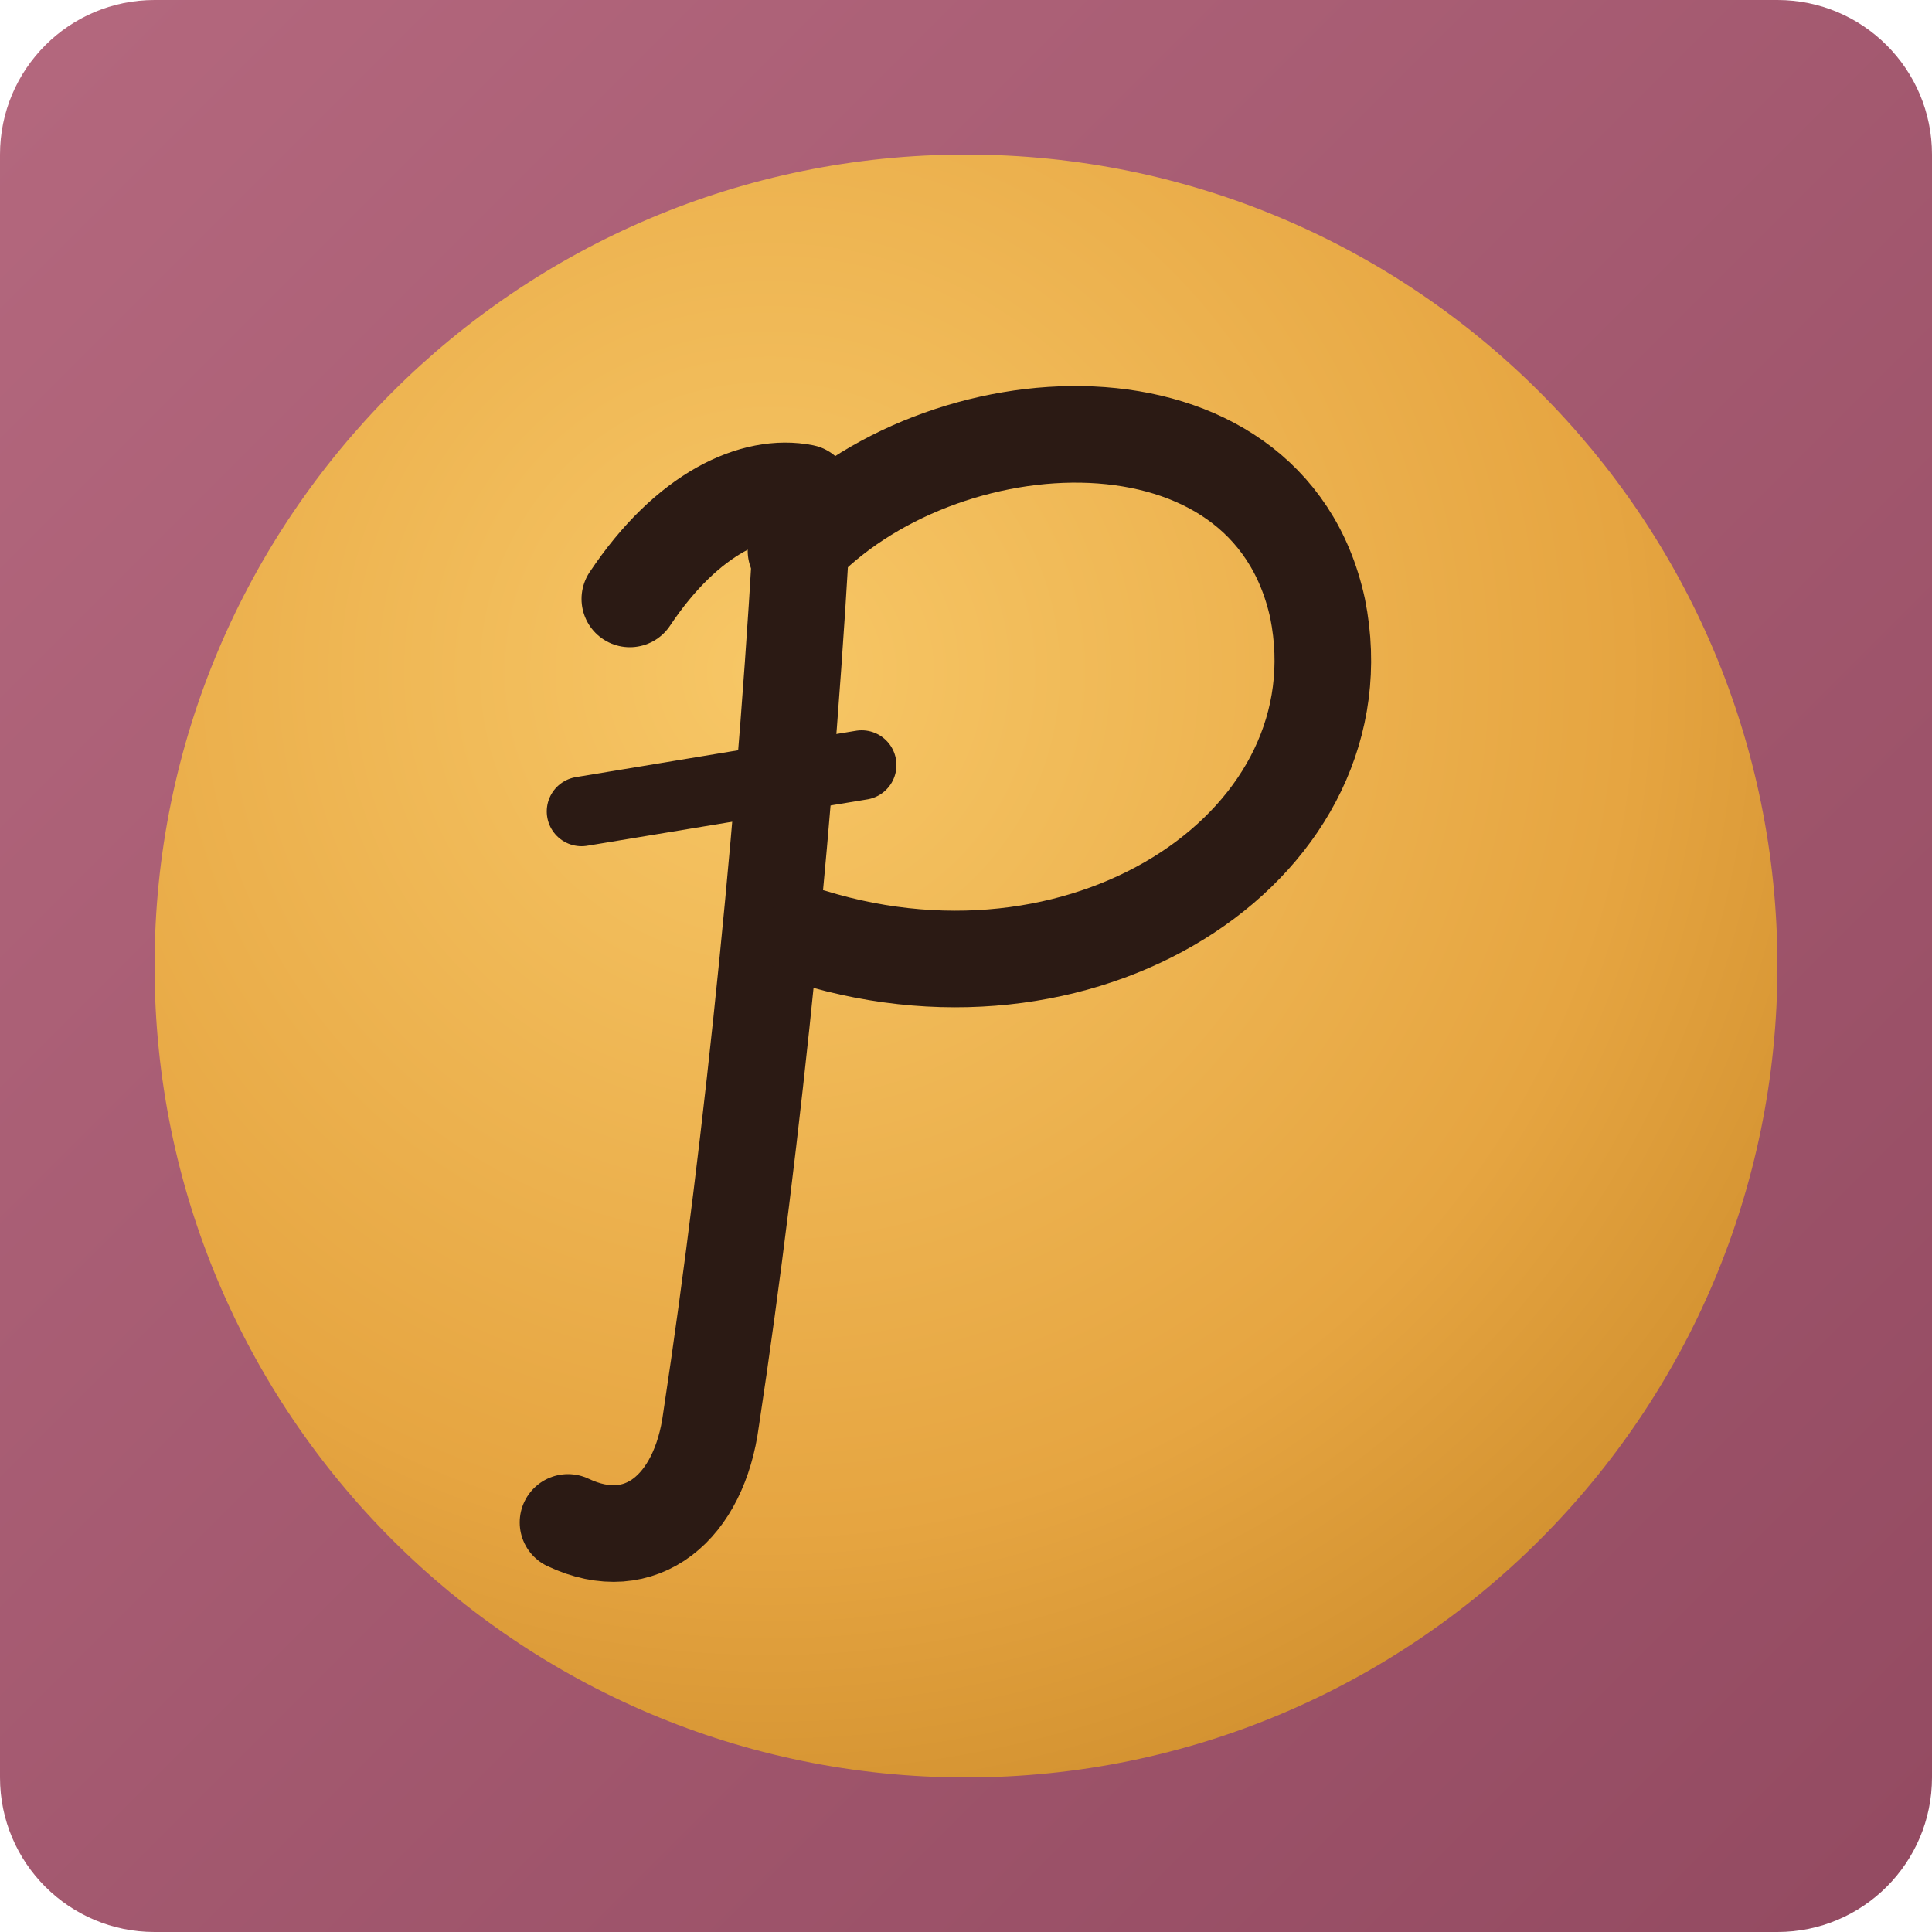
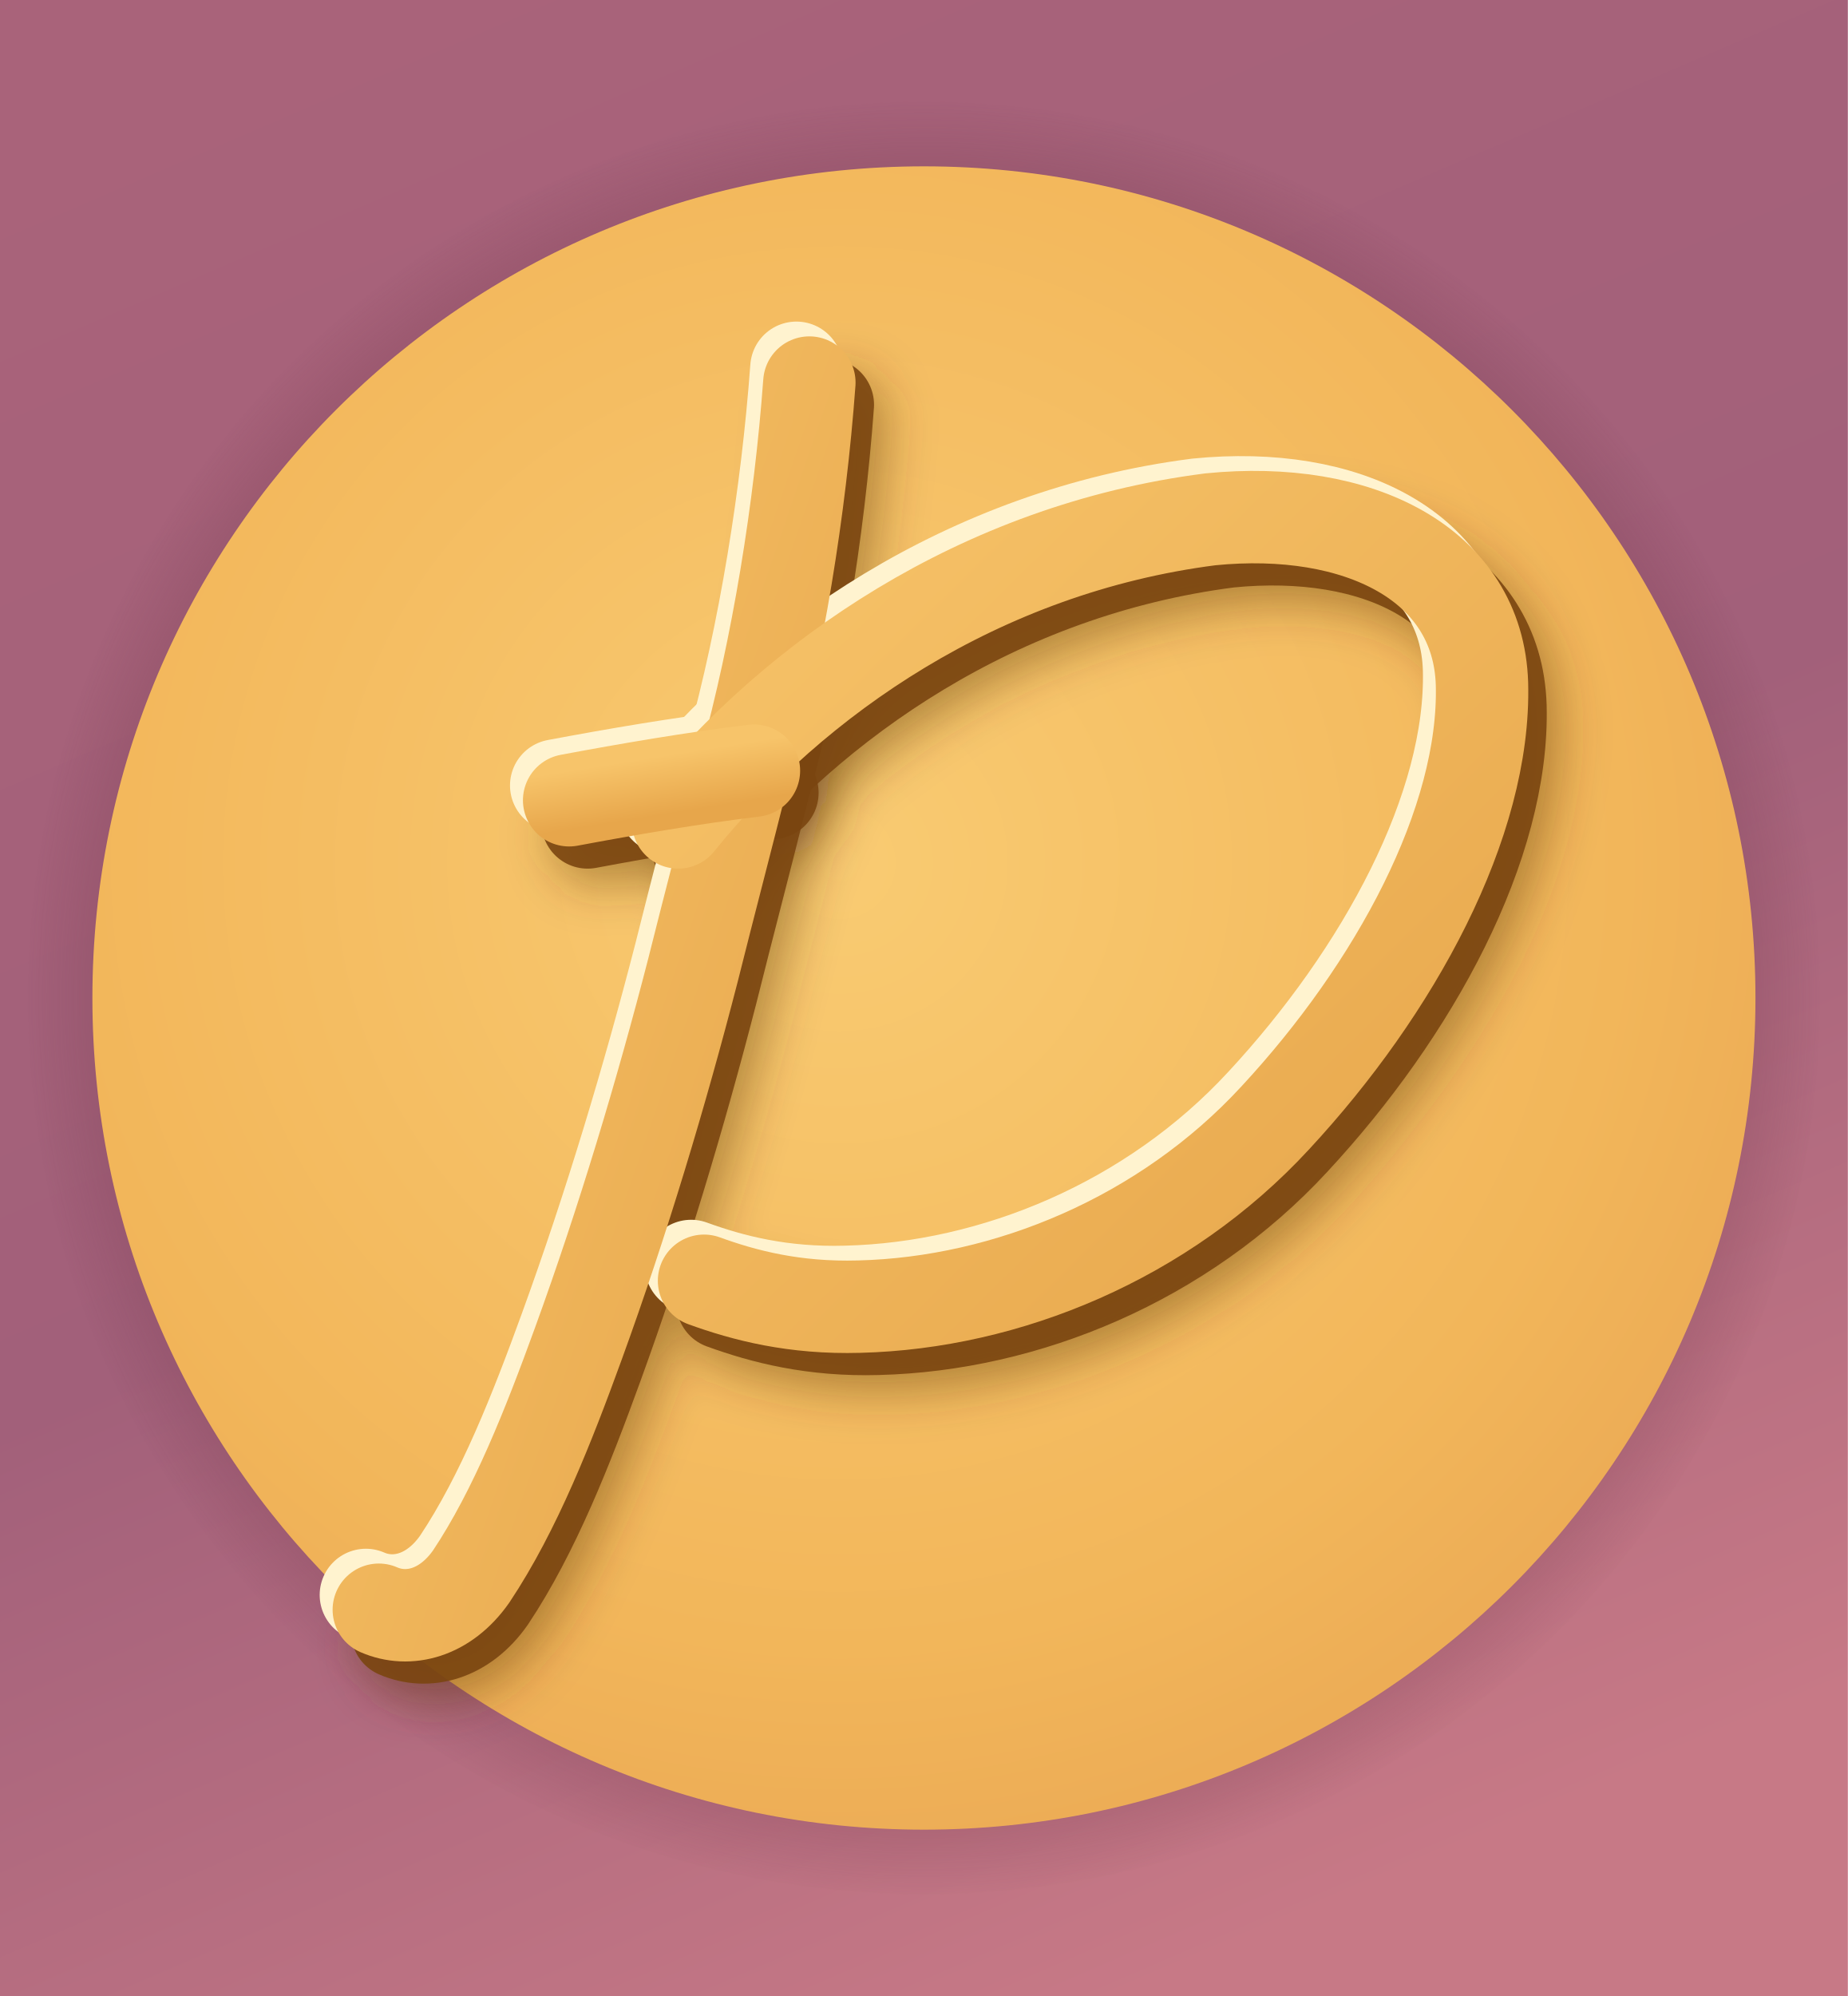
- <svg xmlns="http://www.w3.org/2000/svg" viewBox="0 0 100 100">
+ <svg xmlns="http://www.w3.org/2000/svg" viewBox="0 0 100 108">
  <defs>
-     <linearGradient id="s" x1="0" y1="0" x2="1" y2="1">
-       <stop offset="0" stop-color="#B4687E" />
-       <stop offset="1" stop-color="#934A61" />
+     <linearGradient id="sq" x1="0.2" y1="0" x2="0.6" y2="1">
+       <stop offset="0" stop-color="#A9637A" />
+       <stop offset="0.55" stop-color="#A2607A" />
+       <stop offset="1" stop-color="#C77986" />
    </linearGradient>
-     <radialGradient id="d" cx="0.38" cy="0.32" r="0.75">
-       <stop offset="0" stop-color="#F7C766" />
-       <stop offset="0.7" stop-color="#E6A541" />
-       <stop offset="1" stop-color="#D08F2E" />
+     <radialGradient id="halo" cx="0.5" cy="0.5" r="0.5">
+       <stop offset="0.84" stop-color="#6E3448" stop-opacity="0.4" />
+       <stop offset="1" stop-color="#6E3448" stop-opacity="0" />
    </radialGradient>
+     <radialGradient id="dc" cx="0.45" cy="0.42" r="0.62">
+       <stop offset="0" stop-color="#F9CB72" />
+       <stop offset="0.75" stop-color="#F2B65A" />
+       <stop offset="1" stop-color="#EBAA55" />
+     </radialGradient>
+     <linearGradient id="pf" x1="0" y1="0" x2="1" y2="1">
+       <stop offset="0" stop-color="#F7C46A" />
+       <stop offset="1" stop-color="#E7A64B" />
+     </linearGradient>
+     <filter id="soft" x="-20%" y="-20%" width="140%" height="140%">
+       <feGaussianBlur stdDeviation="1.3" />
+     </filter>
  </defs>
-   <rect width="100" height="100" rx="8" fill="url(#s)" />
-   <circle cx="50" cy="50" r="42" fill="url(#d)" />
-   <g transform="translate(-4.4 -2)" fill="none" stroke="#2B1A14" stroke-width="5" stroke-linecap="round" stroke-linejoin="round">
-     <path d="M37 33C40 28.5 43.5 27 46 27.5C45.2 43 43.4 61 41.2 75.5C40.6 80 37.6 82.6 33.8 80.8" />
-     <path d="M45.6 30.5C53 22.5 70 21.5 72.6 33.5C75 45.5 61 55 46.4 50.5" />
-     <path d="M34.5 44L49 41.6" stroke-width="3.6" />
+   <rect width="100" height="108" fill="url(#sq)" />
+   <circle cx="50" cy="54" r="48.5" fill="url(#halo)" />
+   <circle cx="50" cy="54" r="45" fill="url(#dc)" />
+   <g transform="translate(-6.5 -1.5)" fill="none" stroke-linecap="round" stroke-linejoin="round" stroke-width="5">
+     <g transform="translate(1.6 2)" stroke="#5C3208" stroke-opacity="0.45" filter="url(#soft)">
+       <path d="M50.3 22.2C49.8 29 48.6 36.5 46.8 43C45.8 47 44.9 50.4 44 54C42.3 60.6 40.2 67.6 37.8 74.2C36.2 78.6 34.4 83.2 32 86.8C30.6 88.8 28.6 89.3 27 88.6" />
+       <path d="M43.2 46C49.5 38.2 59.5 31.2 72 29.6C80 28.8 86.5 32 86.7 38.5C86.9 46 82 55 75.5 62C69.5 68.5 61 72 53 72.2C49.5 72.3 46.8 71.6 44.6 70.8" />
+       <path d="M37.3 44.8C40.5 44.2 44 43.6 47.3 43.2" />
+     </g>
+     <g transform="translate(1 1.2)" stroke="#7A4510" stroke-opacity="0.9">
+       <path d="M50.3 22.2C49.8 29 48.6 36.5 46.8 43C45.8 47 44.9 50.4 44 54C42.3 60.6 40.2 67.6 37.8 74.2C36.2 78.6 34.4 83.2 32 86.8C30.6 88.8 28.6 89.3 27 88.6" />
+       <path d="M43.2 46C49.5 38.2 59.5 31.2 72 29.6C80 28.8 86.5 32 86.7 38.5C86.9 46 82 55 75.5 62C69.5 68.5 61 72 53 72.2C49.5 72.3 46.8 71.6 44.6 70.8" />
+       <path d="M37.3 44.8C40.5 44.2 44 43.6 47.3 43.2" />
+     </g>
+     <g transform="translate(-0.7 -0.8)" stroke="#FFF3CF">
+       <path d="M50.3 22.2C49.8 29 48.6 36.5 46.8 43C45.8 47 44.9 50.4 44 54C42.3 60.6 40.2 67.6 37.8 74.2C36.2 78.6 34.4 83.2 32 86.8C30.6 88.8 28.6 89.3 27 88.6" />
+       <path d="M43.2 46C49.5 38.2 59.5 31.2 72 29.6C80 28.8 86.5 32 86.7 38.5C86.9 46 82 55 75.5 62C69.5 68.5 61 72 53 72.2C49.5 72.3 46.8 71.6 44.6 70.8" />
+       <path d="M37.3 44.8C40.5 44.2 44 43.6 47.3 43.2" />
+     </g>
+     <g stroke="url(#pf)">
+       <path d="M50.3 22.2C49.8 29 48.6 36.5 46.8 43C45.8 47 44.9 50.4 44 54C42.3 60.6 40.2 67.6 37.8 74.2C36.2 78.6 34.4 83.2 32 86.8C30.6 88.8 28.6 89.3 27 88.6" />
+       <path d="M43.2 46C49.5 38.2 59.5 31.2 72 29.6C80 28.8 86.5 32 86.7 38.5C86.9 46 82 55 75.5 62C69.5 68.5 61 72 53 72.2C49.5 72.3 46.8 71.6 44.6 70.8" />
+       <path d="M37.3 44.8C40.5 44.2 44 43.6 47.3 43.2" />
+     </g>
  </g>
</svg>
